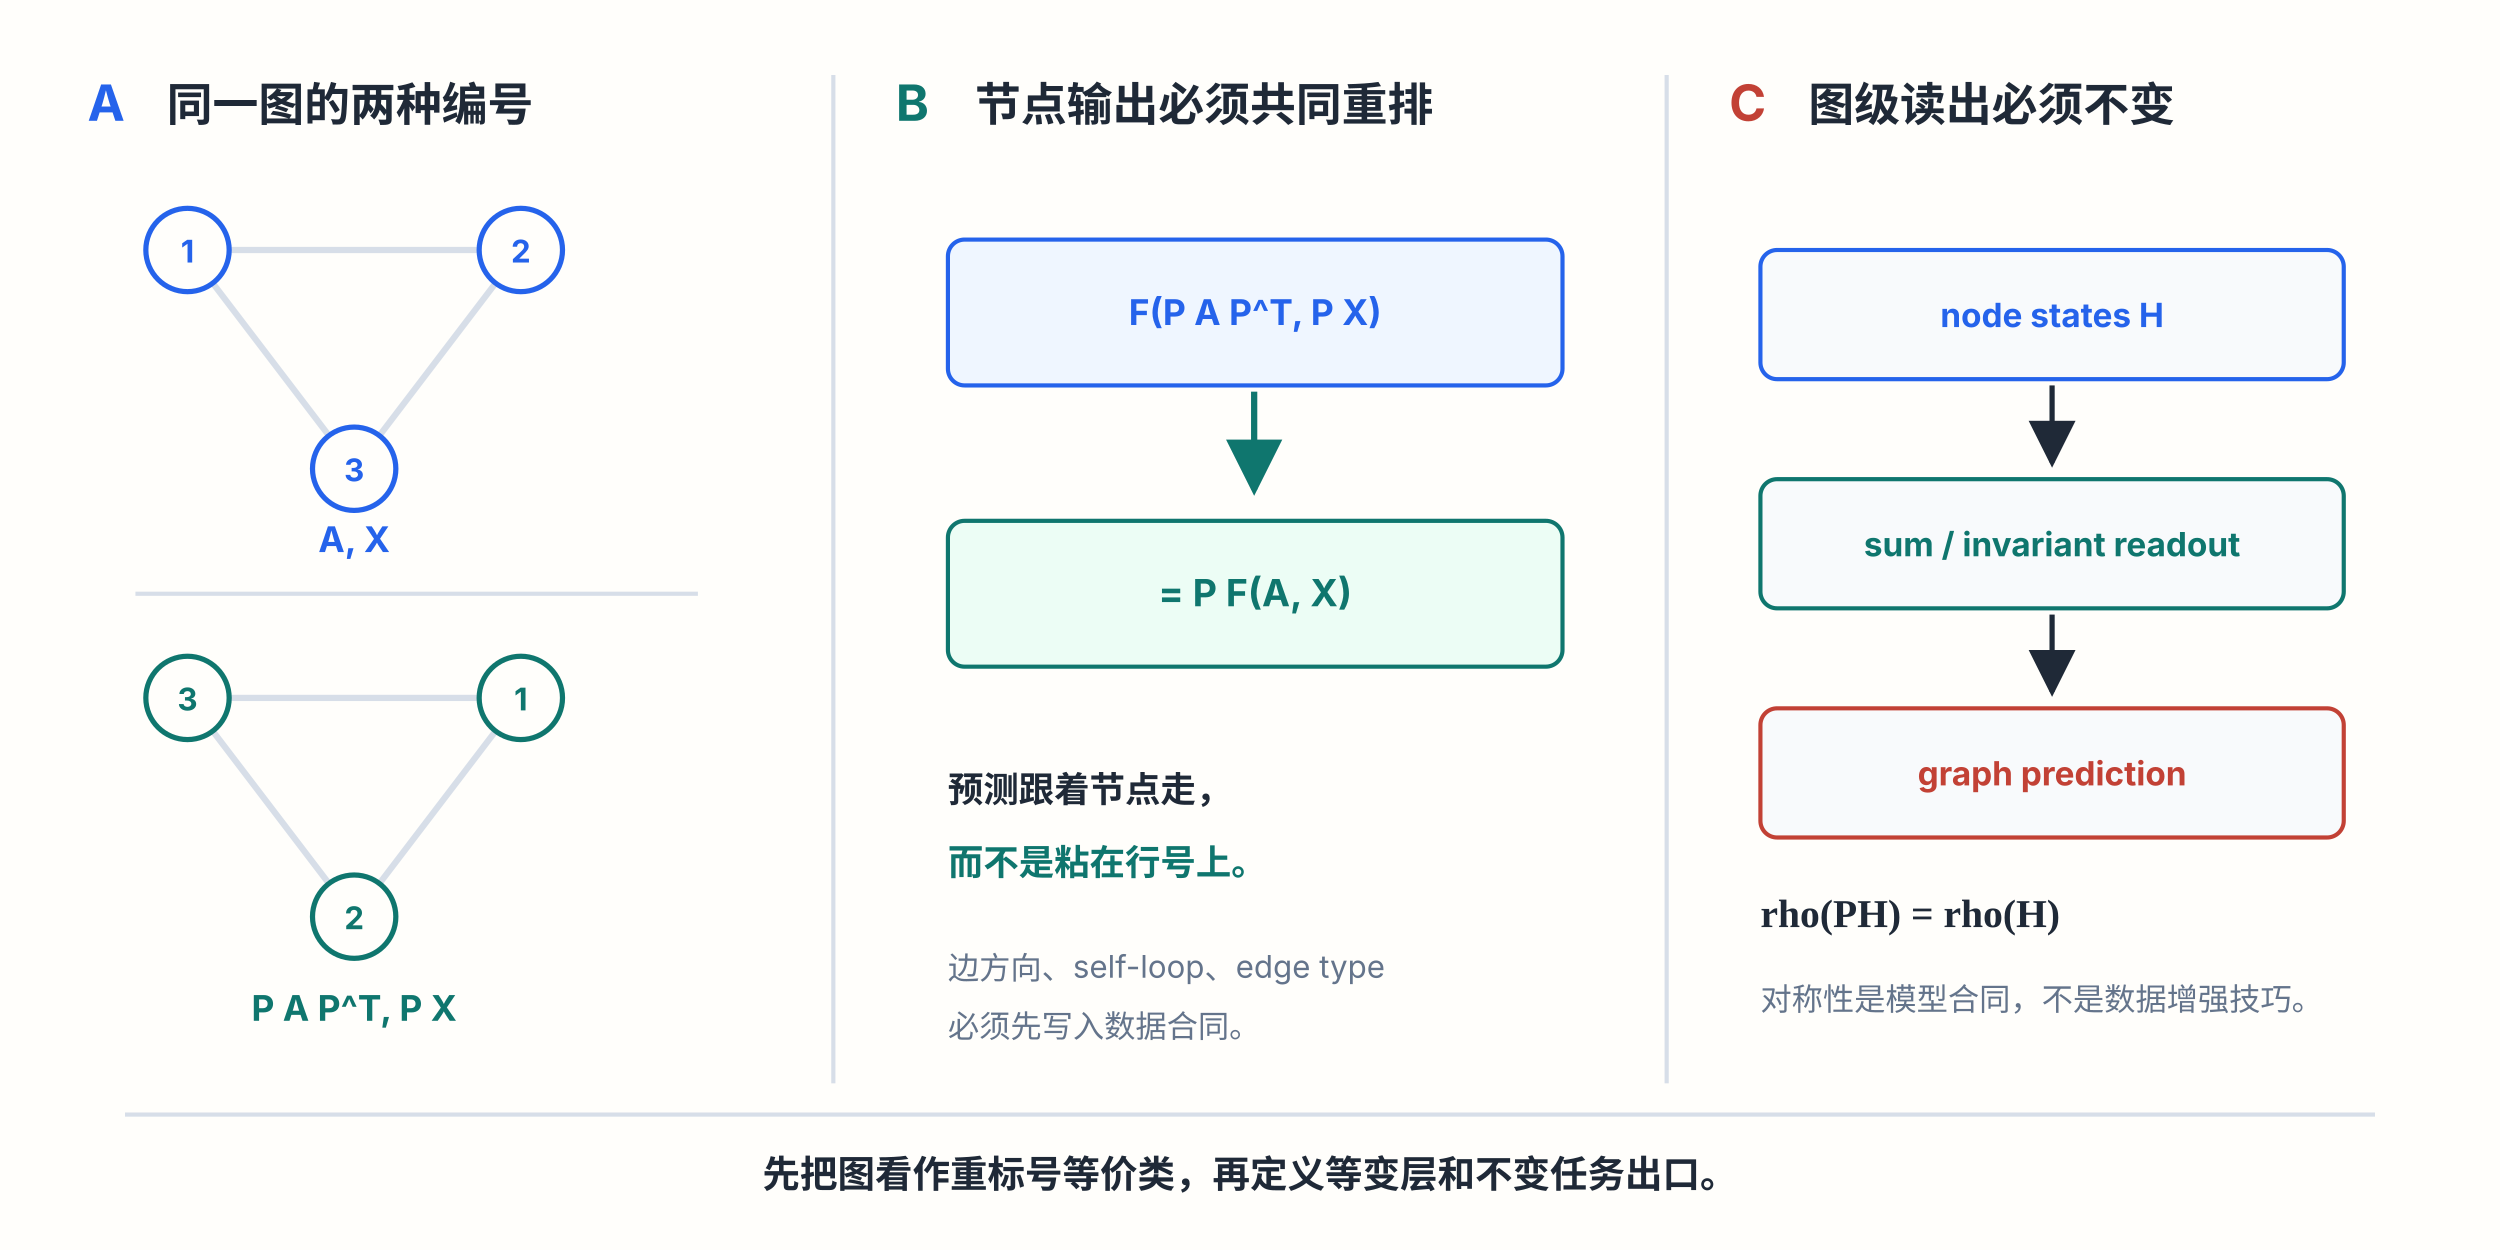
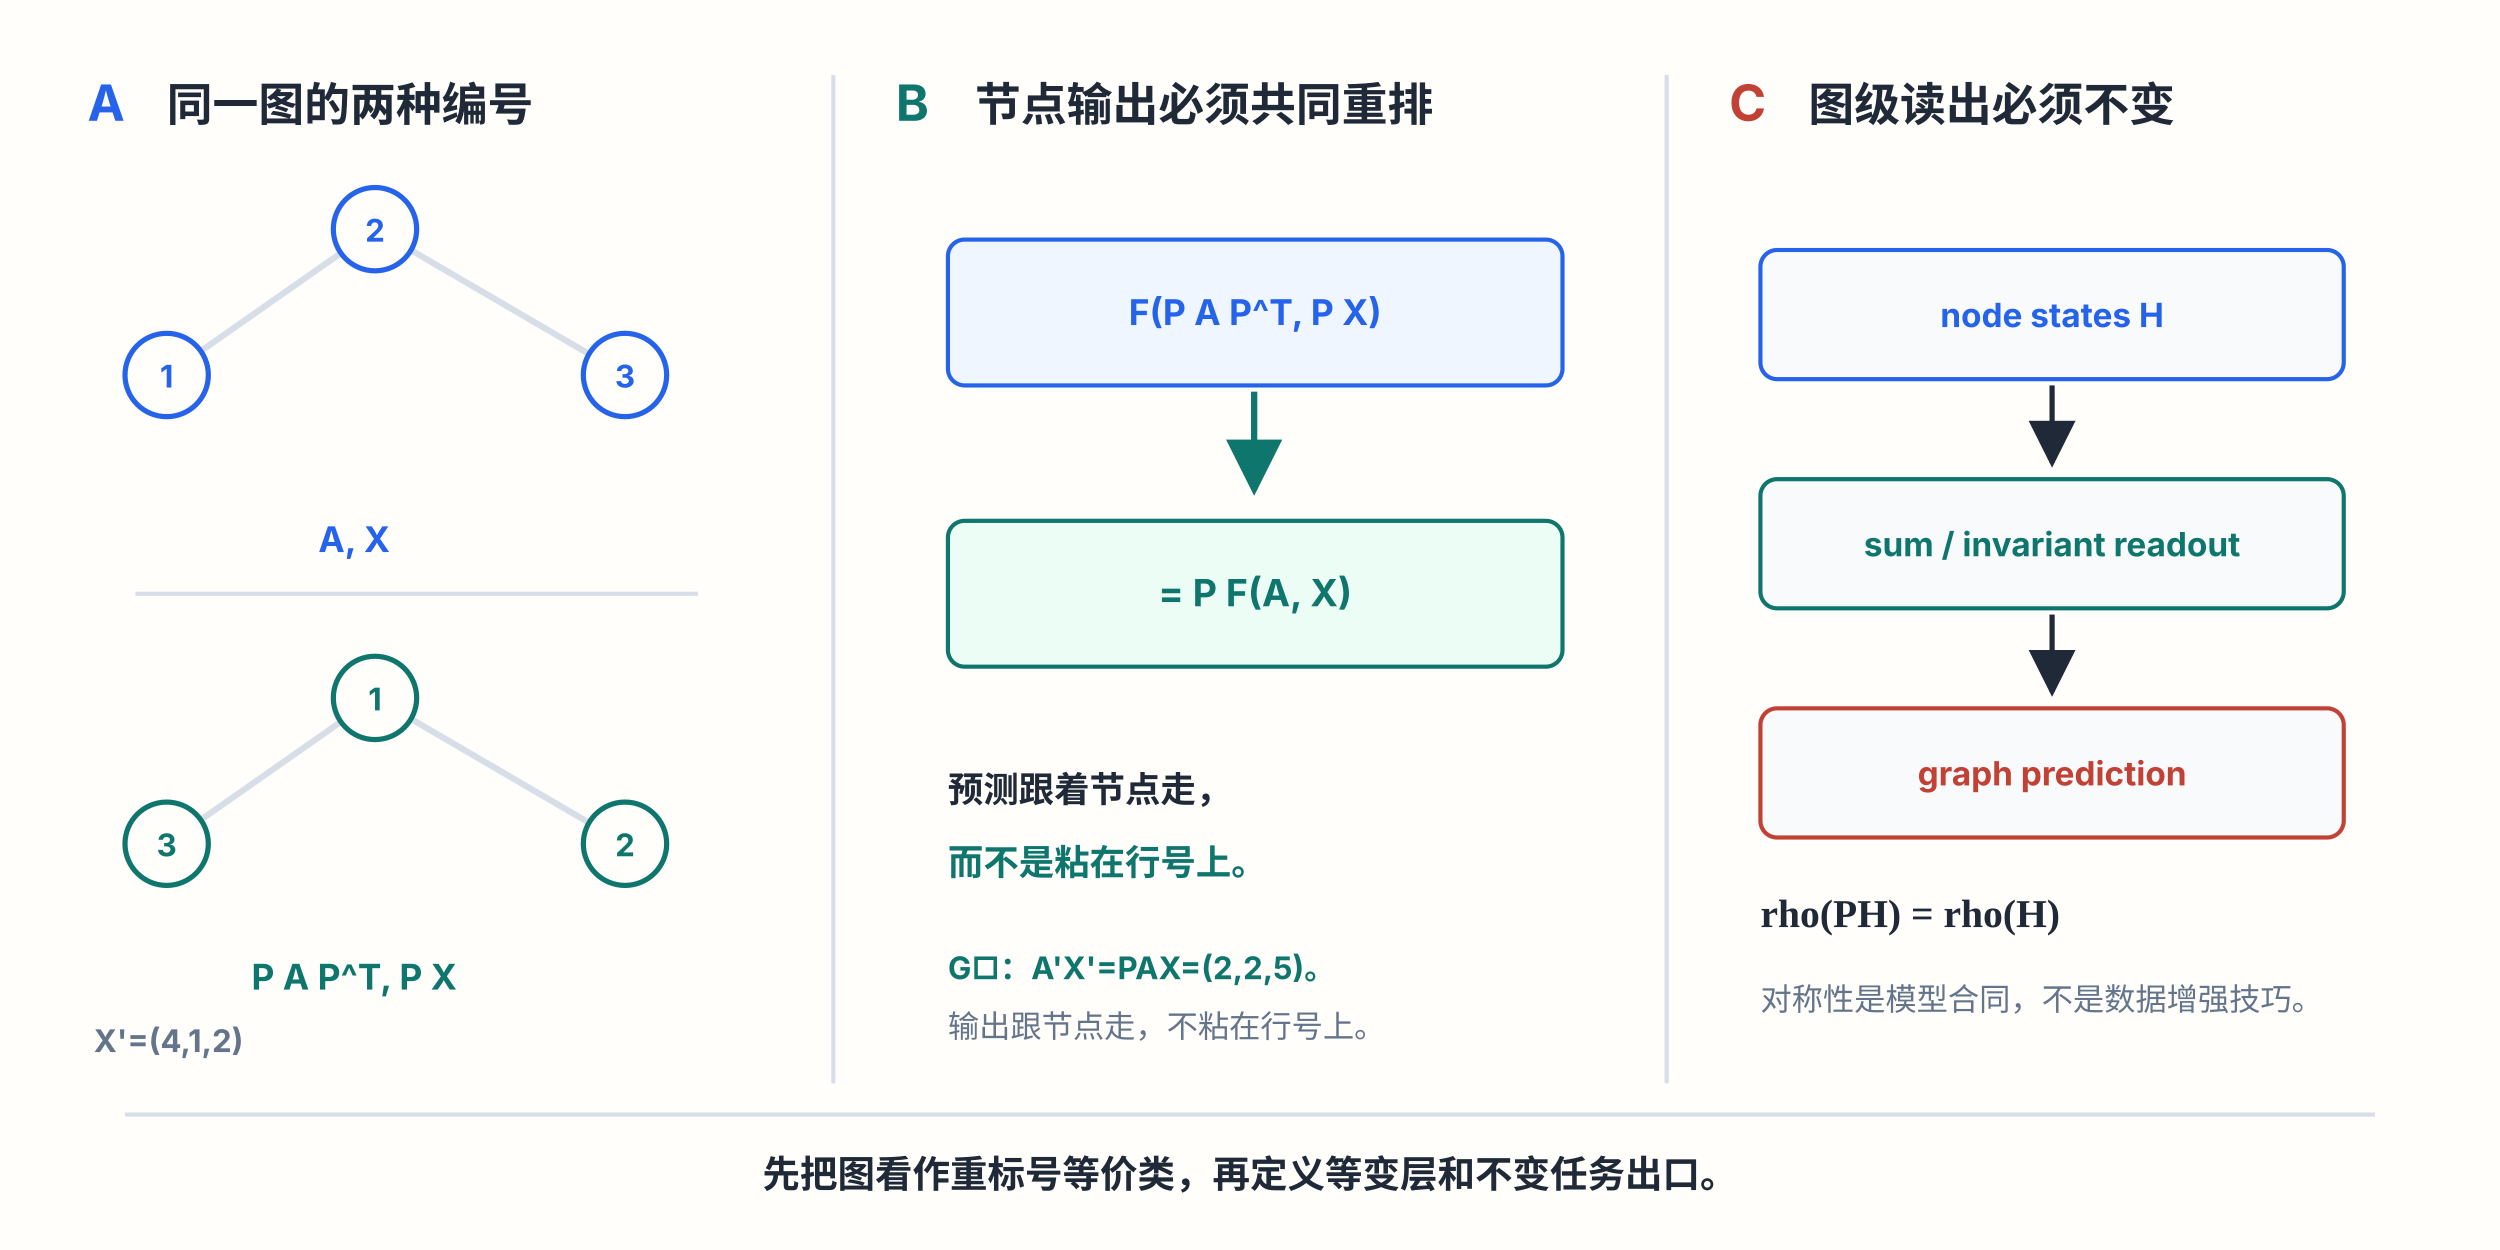
<svg xmlns="http://www.w3.org/2000/svg" width="1200" height="600" viewBox="0 0 1200 600" role="img" aria-labelledby="title desc">
  <defs>
    <marker id="a0" markerWidth="9" markerHeight="9" refX="8" refY="4.5" orient="auto">
      <path d="M0 0L9 4.5L0 9Z" fill="#2563EB" />
    </marker>
    <marker id="a1" markerWidth="9" markerHeight="9" refX="8" refY="4.5" orient="auto">
      <path d="M0 0L9 4.5L0 9Z" fill="#0F766E" />
    </marker>
    <marker id="a2" markerWidth="9" markerHeight="9" refX="8" refY="4.5" orient="auto">
      <path d="M0 0L9 4.5L0 9Z" fill="#C24135" />
    </marker>
    <marker id="a3" markerWidth="9" markerHeight="9" refX="8" refY="4.5" orient="auto">
      <path d="M0 0L9 4.5L0 9Z" fill="#1F2937" />
    </marker>
    <style>text{font-family:Inter,"PingFang SC","Noto Sans CJK SC",sans-serif}.math{font-family:STIX Two Text,"Times New Roman",serif}</style>
  </defs>
  <rect width="1200" height="600" fill="#FFFEFB" />
  <line x1="400" y1="36" x2="400" y2="520" stroke="#D7DEE8" stroke-width="2" />
  <line x1="800" y1="36" x2="800" y2="520" stroke="#D7DEE8" stroke-width="2" />
  <text x="42" y="58" font-size="24" font-weight="700" text-anchor="start" fill="#2563EB">A</text>
  <text x="80" y="58" font-size="22" font-weight="700" text-anchor="start" fill="#1F2937">同一图的两种编号</text>
-   <line x1="90" y1="120" x2="250" y2="120" stroke="#D7DEE8" stroke-width="3" />
-   <line x1="250" y1="120" x2="170" y2="225" stroke="#D7DEE8" stroke-width="3" />
-   <line x1="170" y1="225" x2="90" y2="120" stroke="#D7DEE8" stroke-width="3" />
-   <circle cx="90" cy="120" r="20" fill="#FFFEFB" stroke="#2563EB" stroke-width="2.5" />
-   <text x="90" y="126" font-size="15" font-weight="700" text-anchor="middle" fill="#2563EB">1</text>
-   <circle cx="250" cy="120" r="20" fill="#FFFEFB" stroke="#2563EB" stroke-width="2.5" />
-   <text x="250" y="126" font-size="15" font-weight="700" text-anchor="middle" fill="#2563EB">2</text>
-   <circle cx="170" cy="225" r="20" fill="#FFFEFB" stroke="#2563EB" stroke-width="2.5" />
-   <text x="170" y="231" font-size="15" font-weight="700" text-anchor="middle" fill="#2563EB">3</text>
+   <line x1="80" y1="180" x2="180" y2="110" stroke="#D7DEE8" stroke-width="3" />
+   <line x1="180" y1="110" x2="300" y2="180" stroke="#D7DEE8" stroke-width="3" />
+   <circle cx="80" cy="180" r="20" fill="#FFFEFB" stroke="#2563EB" stroke-width="2.5" />
+   <text x="80" y="186" font-size="15" font-weight="700" text-anchor="middle" fill="#2563EB">1</text>
+   <circle cx="180" cy="110" r="20" fill="#FFFEFB" stroke="#2563EB" stroke-width="2.5" />
+   <text x="180" y="116" font-size="15" font-weight="700" text-anchor="middle" fill="#2563EB">2</text>
+   <circle cx="300" cy="180" r="20" fill="#FFFEFB" stroke="#2563EB" stroke-width="2.5" />
+   <text x="300" y="186" font-size="15" font-weight="700" text-anchor="middle" fill="#2563EB">3</text>
  <text x="170" y="265" font-size="17" font-weight="700" text-anchor="middle" fill="#2563EB">A, X</text>
  <line x1="65" y1="285" x2="335" y2="285" stroke="#D7DEE8" stroke-width="2" />
-   <line x1="90" y1="335" x2="250" y2="335" stroke="#D7DEE8" stroke-width="3" />
-   <line x1="250" y1="335" x2="170" y2="440" stroke="#D7DEE8" stroke-width="3" />
-   <line x1="170" y1="440" x2="90" y2="335" stroke="#D7DEE8" stroke-width="3" />
-   <circle cx="90" cy="335" r="20" fill="#FFFEFB" stroke="#0F766E" stroke-width="2.5" />
-   <text x="90" y="341" font-size="15" font-weight="700" text-anchor="middle" fill="#0F766E">3</text>
-   <circle cx="250" cy="335" r="20" fill="#FFFEFB" stroke="#0F766E" stroke-width="2.5" />
-   <text x="250" y="341" font-size="15" font-weight="700" text-anchor="middle" fill="#0F766E">1</text>
-   <circle cx="170" cy="440" r="20" fill="#FFFEFB" stroke="#0F766E" stroke-width="2.5" />
-   <text x="170" y="446" font-size="15" font-weight="700" text-anchor="middle" fill="#0F766E">2</text>
-   <text x="170" y="490" font-size="17" font-weight="700" text-anchor="middle" fill="#0F766E">P A P^T, P X</text>
+   <line x1="80" y1="405" x2="180" y2="335" stroke="#D7DEE8" stroke-width="3" />
+   <line x1="180" y1="335" x2="300" y2="405" stroke="#D7DEE8" stroke-width="3" />
+   <circle cx="80" cy="405" r="20" fill="#FFFEFB" stroke="#0F766E" stroke-width="2.5" />
+   <text x="80" y="411" font-size="15" font-weight="700" text-anchor="middle" fill="#0F766E">3</text>
+   <circle cx="180" cy="335" r="20" fill="#FFFEFB" stroke="#0F766E" stroke-width="2.5" />
+   <text x="180" y="341" font-size="15" font-weight="700" text-anchor="middle" fill="#0F766E">1</text>
+   <circle cx="300" cy="405" r="20" fill="#FFFEFB" stroke="#0F766E" stroke-width="2.5" />
+   <text x="300" y="411" font-size="15" font-weight="700" text-anchor="middle" fill="#0F766E">2</text>
+   <text x="170" y="475" font-size="17" font-weight="700" text-anchor="middle" fill="#0F766E">P A P^T, P X</text>
+   <text x="45" y="505" font-size="15" font-weight="650" text-anchor="start" fill="#64748B">X'=(4,1,2)</text>
  <text x="430" y="58" font-size="24" font-weight="700" text-anchor="start" fill="#0F766E">B</text>
  <text x="468" y="58" font-size="22" font-weight="700" text-anchor="start" fill="#1F2937">节点输出必须共同重排</text>
  <rect x="455" y="115" width="295" height="70" rx="8" fill="#EFF6FF" stroke="#2563EB" stroke-width="2" />
  <text x="602.5" y="156.0" font-size="17" font-weight="650" text-anchor="middle" fill="#2563EB">F(P A P^T, P X)</text>
  <line x1="602" y1="188" x2="602" y2="235" stroke="#0F766E" stroke-width="3" marker-end="url(#a1)" />
  <rect x="455" y="250" width="295" height="70" rx="8" fill="#ECFDF5" stroke="#0F766E" stroke-width="2" />
  <text x="602.5" y="291.0" font-size="18" font-weight="650" text-anchor="middle" fill="#0F766E">= P F(A, X)</text>
  <text x="455" y="385" font-size="17" font-weight="650" text-anchor="start" fill="#1F2937">预测跟着节点走，</text>
  <text x="455" y="420" font-size="17" font-weight="700" text-anchor="start" fill="#0F766E">而不是粘在行号上。</text>
-   <text x="455" y="470" font-size="15" font-weight="400" text-anchor="start" fill="#64748B">边方向、self-loop、edge type</text>
-   <text x="455" y="498" font-size="15" font-weight="400" text-anchor="start" fill="#64748B">必须先写入数据合同。</text>
+   <text x="455" y="470" font-size="15" font-weight="700" text-anchor="start" fill="#0F766E">G□：A'X'=PAX=(2,2,5)。</text>
+   <text x="455" y="498" font-size="15" font-weight="400" text-anchor="start" fill="#64748B">输出跟节点走，不粘在行号上。</text>
  <text x="830" y="58" font-size="24" font-weight="700" text-anchor="start" fill="#C24135">C</text>
  <text x="868" y="58" font-size="22" font-weight="700" text-anchor="start" fill="#1F2937">图级读出必须不变</text>
  <rect x="845" y="120" width="280" height="62" rx="8" fill="#F8FAFC" stroke="#2563EB" stroke-width="2" />
  <text x="985.0" y="157.0" font-size="16" font-weight="650" text-anchor="middle" fill="#2563EB">node states H</text>
  <line x1="985" y1="185" x2="985" y2="222" stroke="#1F2937" stroke-width="2.5" marker-end="url(#a3)" />
  <rect x="845" y="230" width="280" height="62" rx="8" fill="#F8FAFC" stroke="#0F766E" stroke-width="2" />
  <text x="985.0" y="267.0" font-size="16" font-weight="650" text-anchor="middle" fill="#0F766E">sum / invariant readout</text>
  <line x1="985" y1="295" x2="985" y2="332" stroke="#1F2937" stroke-width="2.5" marker-end="url(#a3)" />
  <rect x="845" y="340" width="280" height="62" rx="8" fill="#F8FAFC" stroke="#C24135" stroke-width="2" />
  <text x="985.0" y="377.0" font-size="16" font-weight="650" text-anchor="middle" fill="#C24135">graph prediction</text>
  <text x="845" y="445" font-size="19" font-weight="700" text-anchor="start" fill="#1F2937" class="math">rho(PH) = rho(H)</text>
  <text x="845" y="485" font-size="15" font-weight="400" text-anchor="start" fill="#64748B">对称性是模型合同，不是数据增强技巧。</text>
  <line x1="60" y1="535" x2="1140" y2="535" stroke="#D7DEE8" stroke-width="2" />
  <text x="600" y="570" font-size="18" font-weight="650" text-anchor="middle" fill="#1F2937">先把图看作重标号等价类，再定义等变层和不变任务出口。</text>
</svg>
